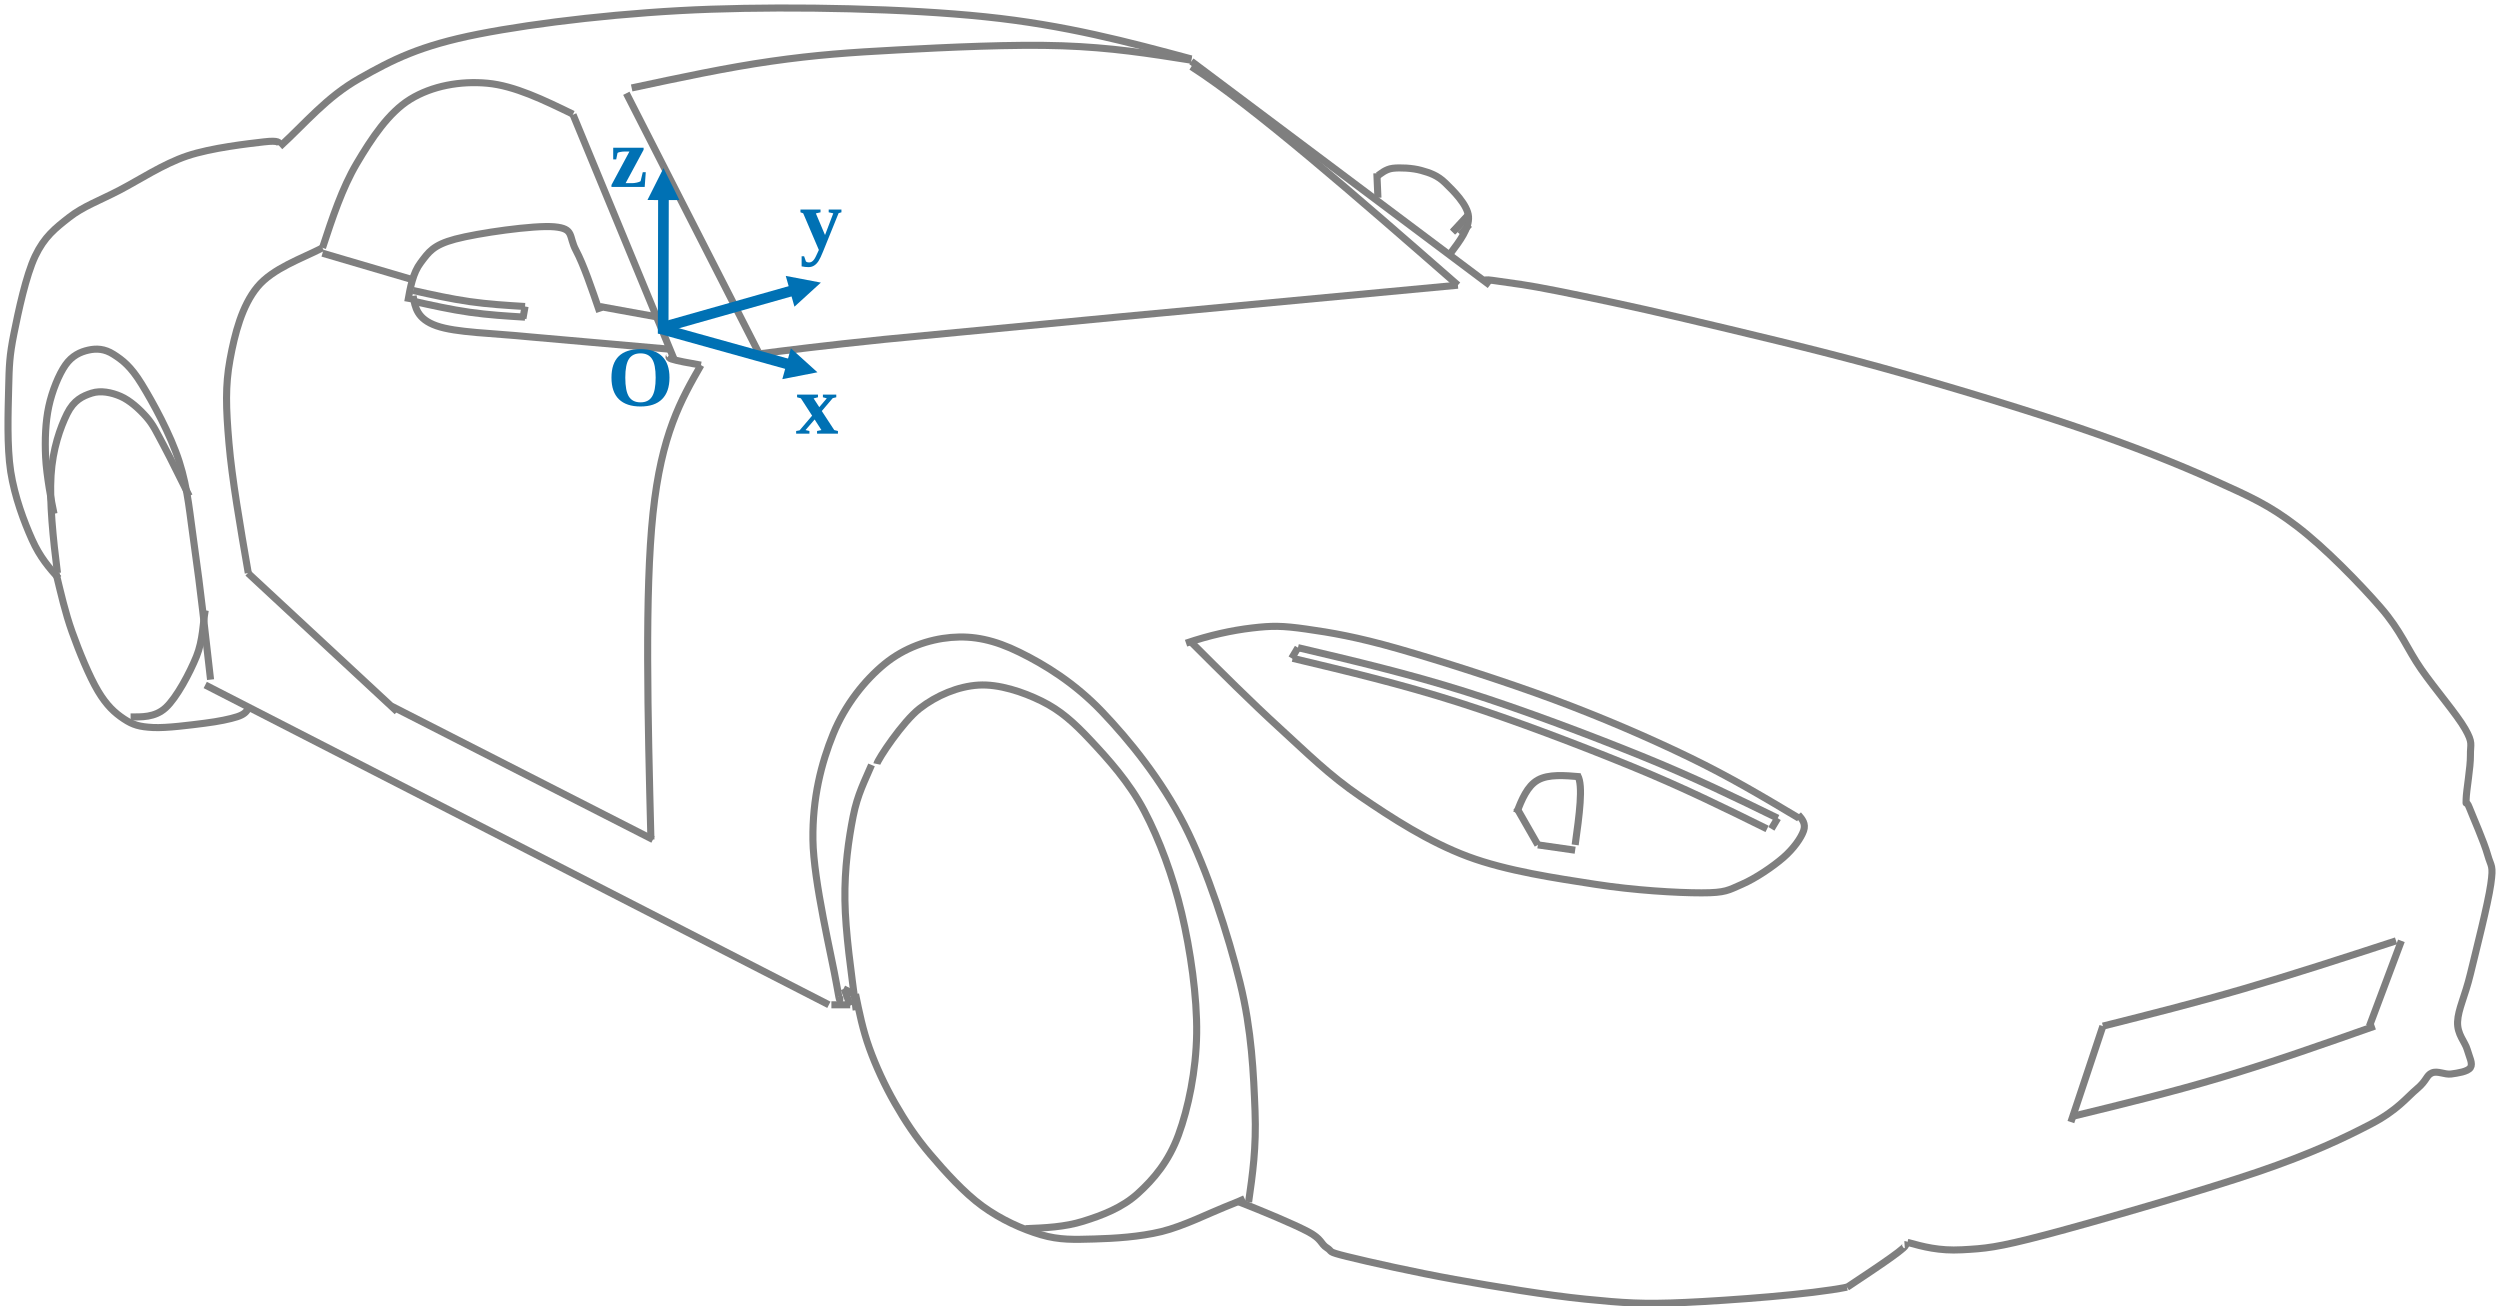
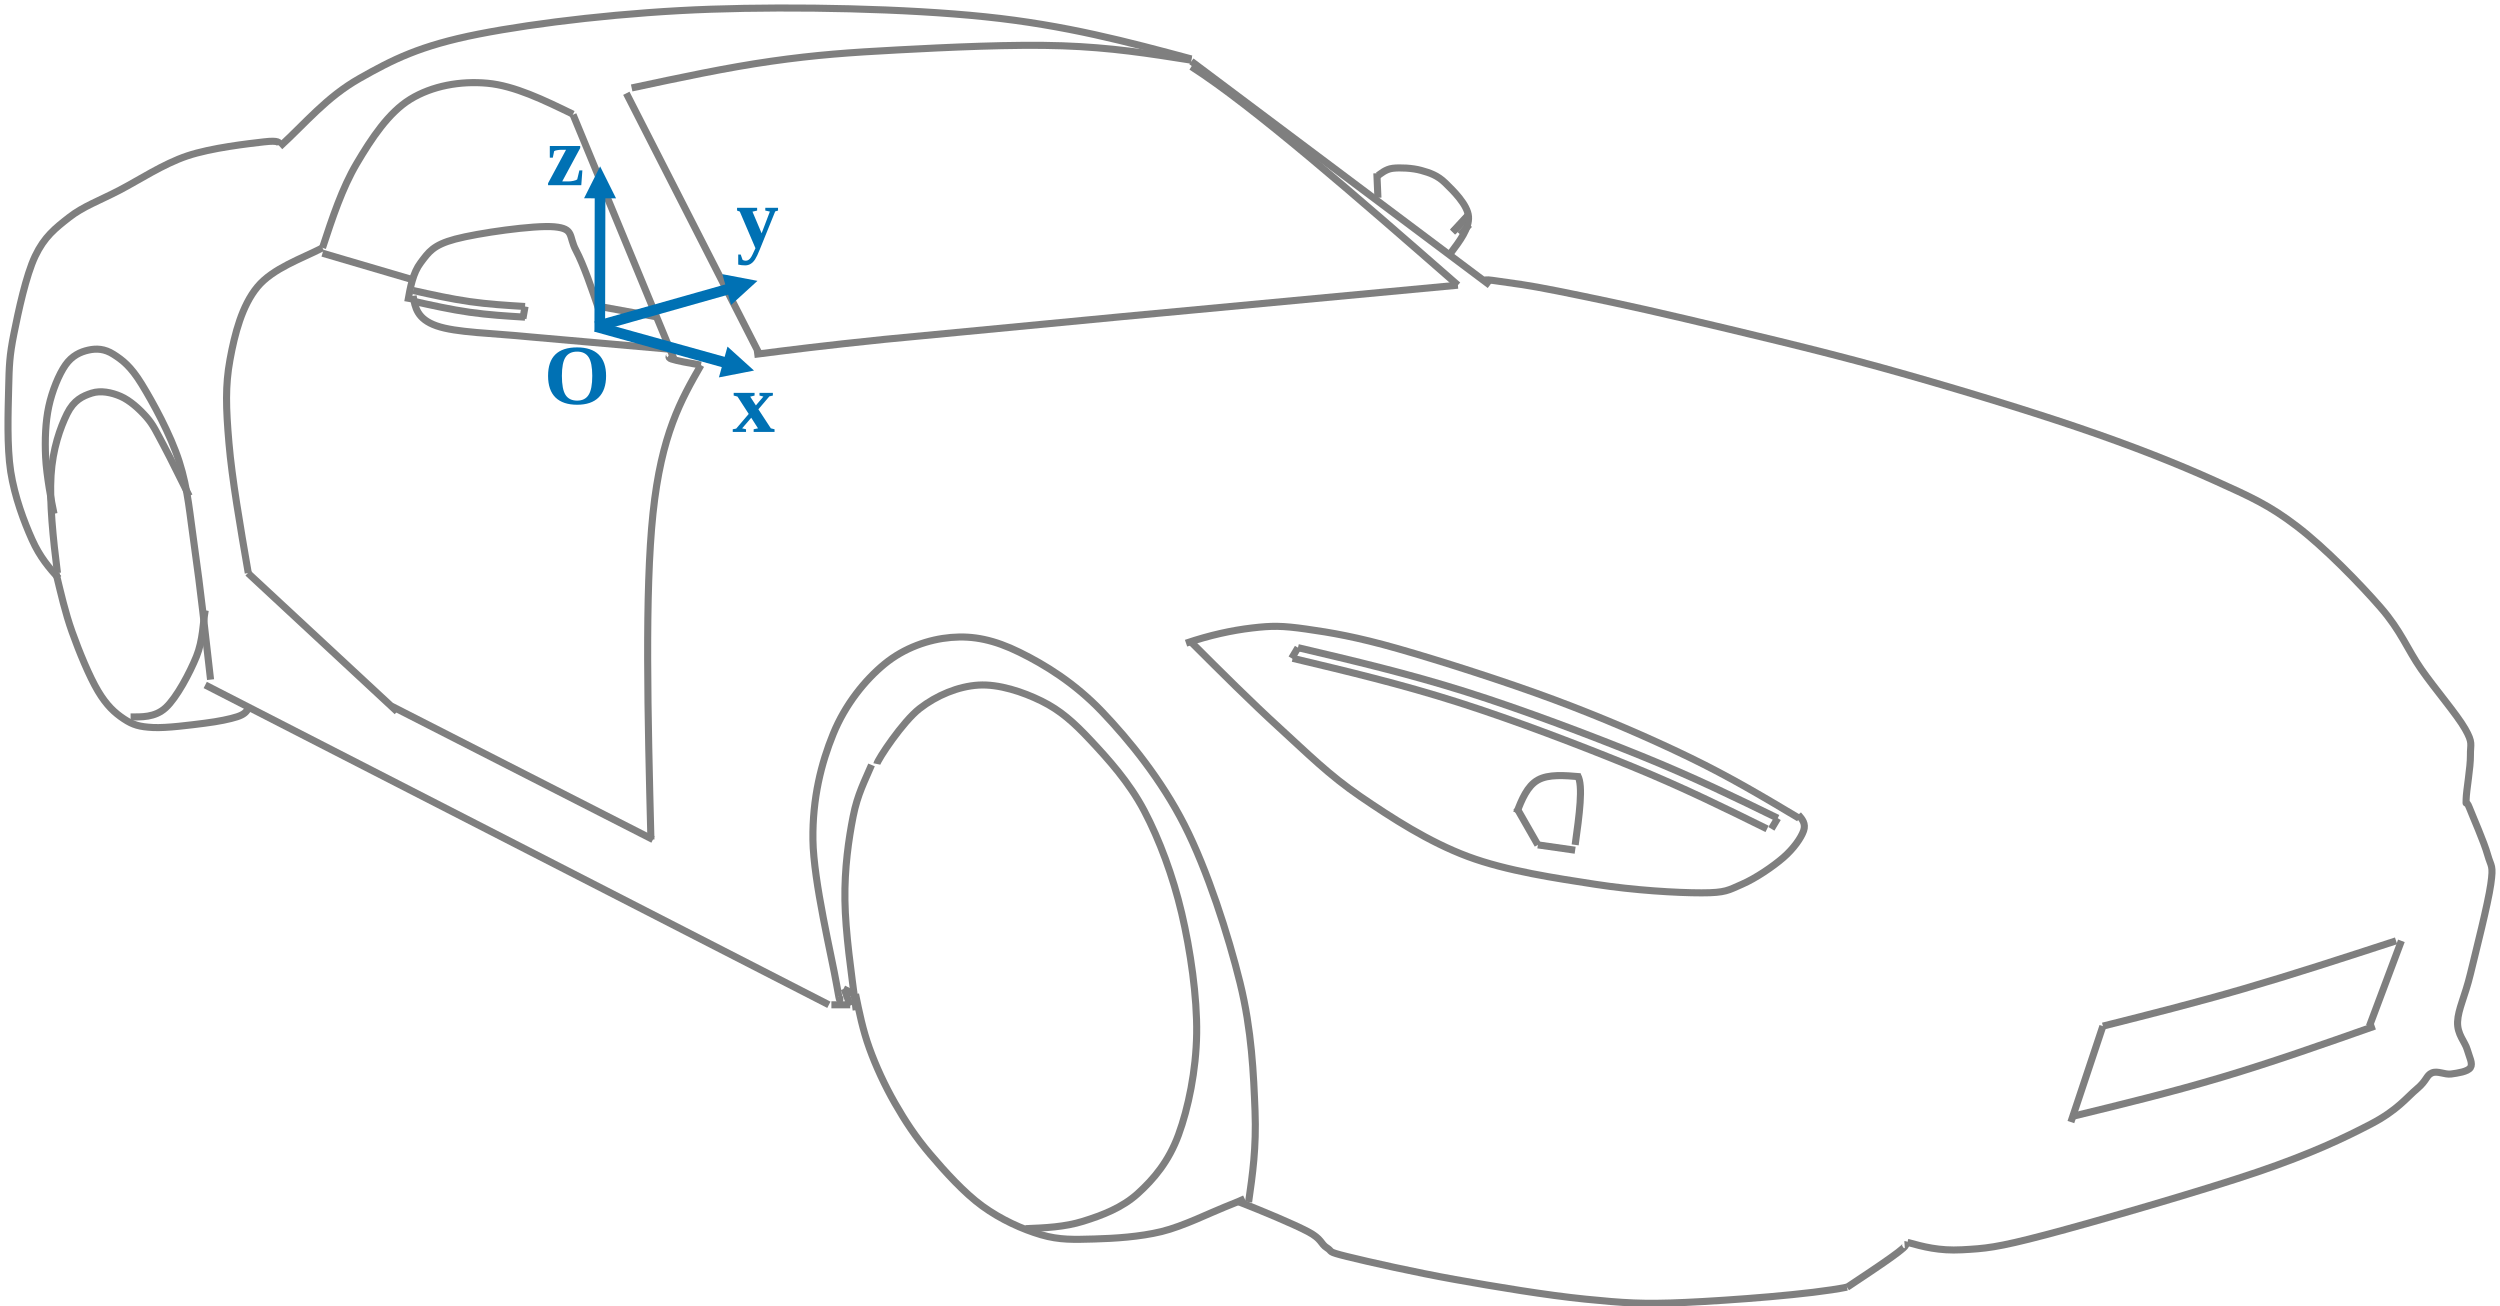
<svg xmlns="http://www.w3.org/2000/svg" width="100%" height="100%" viewBox="0 0 469 245" version="1.1" xml:space="preserve" style="fill-rule:evenodd;clip-rule:evenodd;stroke-miterlimit:8;">
  <g transform="matrix(1,0,0,1,-540,-350)">
    <g transform="matrix(-1,0,0,1,1549,0)">
      <path d="M651.178,583.061C648.216,583.877 645.253,584.693 640.936,584.46C636.618,584.227 634.51,584.093 625.272,581.662C616.035,579.23 595.685,573.334 585.511,569.87C575.336,566.405 569.211,563.474 564.224,560.876C559.237,558.277 557.497,555.879 555.589,554.28C553.681,552.681 553.849,551.749 552.778,551.282C551.706,550.816 550.368,551.649 549.163,551.482C547.958,551.316 546.05,551.049 545.548,550.283C545.046,549.517 545.749,548.318 546.151,546.885C546.552,545.453 548.058,544.054 547.958,541.689C547.858,539.324 546.586,536.992 545.548,532.695C544.511,528.398 542.268,519.637 541.733,515.906C541.197,512.175 541.666,512.708 542.335,510.31C543.004,507.912 545.08,503.248 545.749,501.516C546.418,499.784 546.385,501.549 546.351,499.917C546.318,498.285 545.515,493.921 545.548,491.723C545.582,489.524 545.013,489.424 546.552,486.726C548.092,484.028 552.142,479.331 554.786,475.534C557.43,471.736 558.534,468.405 562.417,463.942C566.299,459.478 572.893,452.716 578.08,448.752C583.268,444.788 586.682,443.256 593.543,440.158C600.404,437.06 608.839,433.695 619.248,430.165C629.657,426.634 643.714,422.37 655.997,418.972C668.28,415.574 682.806,412.177 692.947,409.778C703.089,407.38 711.054,405.748 716.845,404.582C722.635,403.416 725.413,403.116 727.689,402.783C729.965,402.45 730.065,402.45 730.5,402.583" style="fill:none;stroke:rgb(127,127,127);stroke-width:1.33px;" />
    </g>
    <g transform="matrix(-1,0,0,1,1549,0)">
      <path d="M776.5,575.5C772.126,577.206 766.416,579.594 763.678,581.027C760.939,582.46 761.307,583.313 760.071,584.097C758.836,584.882 760.272,584.745 756.265,585.735C752.258,586.724 743.476,588.703 736.029,590.033C728.583,591.364 718.799,593.001 711.586,593.718C704.374,594.434 700.934,594.707 692.753,594.332C684.572,593.957 669.078,592.831 662.5,591.466" style="fill:none;stroke:rgb(127,127,127);stroke-width:1.33px;" />
    </g>
    <g transform="matrix(-1,0,0,1,1549,0)">
      <path d="M662.5,591.5C656.401,587.448 650.303,583.397 651.703,583.502" style="fill:none;stroke:rgb(127,127,127);stroke-width:1.33px;" />
    </g>
    <g transform="matrix(-1,0,0,1,1549,0)">
      <path d="M848.5,536.5C847.817,539.864 847.133,543.228 845.9,546.641C844.667,550.055 843,553.667 841.1,556.981C839.2,560.295 837.233,563.311 834.5,566.526C831.767,569.74 828.167,573.751 824.7,576.269C821.233,578.788 817.2,580.611 813.7,581.638C810.2,582.666 807.467,582.533 803.7,582.434C799.933,582.334 795.167,582.036 791.1,581.042C787.033,580.047 781.9,577.495 779.3,576.468C776.7,575.441 776.1,575.159 775.5,574.877" style="fill:none;stroke:rgb(127,127,127);stroke-width:1.33px;" />
    </g>
    <g transform="matrix(-1,0,0,1,1549,0)">
      <path d="M853.5,538.5L970.5,478.5" style="fill:none;stroke:rgb(127,127,127);stroke-width:1.33px;" />
    </g>
    <g transform="matrix(-1,0,0,-1,700.499,536.64)">
      <path d="M0,0L2.26,1.14" style="fill:none;stroke:rgb(127,127,127);stroke-width:1.33px;" />
    </g>
    <g transform="matrix(1,-8.74228e-08,8.74228e-08,1,695.969,538.5)">
      <path d="M0,0L3.53,0" style="fill:none;stroke:rgb(127,127,127);stroke-width:1.33px;" />
    </g>
    <g transform="matrix(-1,0,0,-1,699.499,538.64)">
      <path d="M0,0L1.13,3.14" style="fill:none;stroke:rgb(127,127,127);stroke-width:1.33px;" />
    </g>
    <g transform="matrix(-1,0,0,1,1549,0)">
      <path d="M998.5,457.5C997.556,461.374 996.781,464.879 995.466,468.569C994.152,472.259 992.23,476.921 990.612,479.638C988.994,482.355 987.478,483.73 985.758,484.871C984.039,486.011 982.826,486.347 980.298,486.481C977.77,486.615 973.219,486.011 970.59,485.676C967.961,485.34 965.871,484.904 964.523,484.468C963.174,484.032 962.837,483.546 962.5,483.06" style="fill:none;stroke:rgb(127,127,127);stroke-width:1.33px;" />
    </g>
    <g transform="matrix(-1,0,0,1,1549,0)">
      <path d="M998.006,458.5C999.752,456.529 1001.5,454.557 1002.99,451.221C1004.49,447.885 1006.25,443.201 1006.99,438.483C1007.72,433.766 1007.48,427.228 1007.38,422.915C1007.28,418.602 1007.22,416.748 1006.39,412.603C1005.56,408.459 1004.13,401.685 1002.4,398.046C1000.67,394.407 998.638,392.823 996.01,390.767C993.383,388.712 990.323,387.633 986.632,385.712C982.94,383.792 978.384,380.759 973.861,379.242C969.338,377.726 962.387,376.951 959.493,376.614C956.6,376.277 956.55,376.749 956.5,377.221" style="fill:none;stroke:rgb(127,127,127);stroke-width:1.33px;" />
    </g>
    <g transform="matrix(-1,0,0,1,1549,0)">
      <path d="M736.869,397.5C735.108,395.157 733.346,392.814 733.511,390.618C733.675,388.423 736.375,385.769 737.857,384.327C739.338,382.885 740.754,382.426 742.401,381.967C744.047,381.509 746.384,381.41 747.734,381.574C749.084,381.738 750.105,382.688 750.5,382.95" style="fill:none;stroke:rgb(127,127,127);stroke-width:1.33px;" />
    </g>
    <g transform="matrix(-1,0,0,1,1549,0)">
      <path d="M816.61,580.5C812.948,580.35 809.286,580.2 805.774,579.1C802.263,578.001 798.518,576.601 795.541,573.902C792.565,571.202 789.756,567.903 787.917,562.904C786.077,557.905 784.606,550.84 784.506,543.909C784.405,536.977 785.676,528.279 787.315,521.314C788.953,514.349 791.495,507.517 794.337,502.118C797.18,496.72 801.16,492.354 804.37,488.922C807.58,485.489 810.088,483.256 813.6,481.523C817.111,479.79 821.626,478.291 825.438,478.524C829.251,478.757 833.297,480.457 836.474,482.923C839.651,485.389 844.316,492.437 844.5,493.321" style="fill:none;stroke:rgb(127,127,127);stroke-width:1.33px;" />
    </g>
    <g transform="matrix(-1,0,0,1,1549,0)">
      <path d="M848.38,539.5C849.324,532.304 850.396,524.974 850.492,518.921C850.588,512.868 849.788,507.421 848.956,503.184C848.124,498.947 846.716,496.409 845.5,493.5" style="fill:none;stroke:rgb(127,127,127);stroke-width:1.33px;" />
    </g>
    <g transform="matrix(-1,0,0,1,1549,0)">
      <path d="M774.761,575.5C774.025,570.383 773.289,565.266 773.556,558.41C773.824,551.554 774.159,543.307 776.368,534.365C778.577,525.423 782.493,513.235 786.811,504.756C791.128,496.277 797.119,488.891 802.274,483.493C807.428,478.094 813.018,474.683 817.737,472.365C822.456,470.046 826.372,469.218 830.59,469.582C834.807,469.947 839.359,471.537 843.041,474.55C846.722,477.564 850.438,482.168 852.68,487.666C854.923,493.164 856.596,499.722 856.496,507.538C856.396,515.354 852.915,529.662 852.078,534.564C851.241,539.466 851.475,536.948 851.475,536.948" style="fill:none;stroke:rgb(127,127,127);stroke-width:1.33px;" />
    </g>
    <g transform="matrix(-1,0,0,1,1549,0)">
      <path d="M984.5,484.5C982.544,484.484 979.971,484.66 977.912,482.769C975.853,480.878 973.382,476.199 972.147,473.154C970.912,470.109 970.912,466.744 970.5,464.5" style="fill:none;stroke:rgb(127,127,127);stroke-width:1.33px;" />
    </g>
    <g transform="matrix(-1,0,0,1,1549,0)">
      <path d="M969.5,477.5C970.479,468.742 971.458,459.984 972.437,453.17C973.416,446.356 973.71,441.802 975.374,436.617C977.038,431.432 980.367,425.416 982.423,422.059C984.479,418.702 986.045,417.539 987.709,416.475C989.373,415.411 990.907,415.345 992.408,415.677C993.909,416.01 995.476,416.708 996.716,418.469C997.956,420.231 999.228,423.355 999.848,426.247C1000.47,429.139 1000.6,432.463 1000.44,435.82C1000.27,439.177 999.343,444.179 998.869,446.389" style="fill:none;stroke:rgb(127,127,127);stroke-width:1.33px;" />
    </g>
    <g transform="matrix(-1,0,0,1,1549,0)">
      <path d="M998.221,457.5C999.058,450.96 999.728,444.183 999.427,439.201C999.125,434.22 997.685,430.188 996.412,427.612C995.139,425.037 993.464,424.291 991.789,423.749C990.115,423.207 988.071,423.614 986.363,424.359C984.655,425.105 982.879,426.697 981.539,428.222C980.199,429.747 979.664,431.035 978.324,433.508C976.984,435.982 974.639,440.845 973.5,443.064" style="fill:none;stroke:rgb(127,127,127);stroke-width:1.33px;" />
    </g>
    <g transform="matrix(-1,0,0,1,1549,0)">
      <path d="M886.5,507.5L935.5,482.5" style="fill:none;stroke:rgb(127,127,127);stroke-width:1.33px;" />
    </g>
    <g transform="matrix(-1,0,0,1,1549,0)">
      <path d="M934.5,483.5L962.5,457.5" style="fill:none;stroke:rgb(127,127,127);stroke-width:1.33px;" />
    </g>
    <g transform="matrix(-1,0,0,1,1549,0)">
      <path d="M962.423,457.5C963.949,448.654 965.475,439.807 966.047,433.14C966.619,426.472 966.746,422.379 965.856,417.494C964.966,412.608 963.599,407.327 960.707,403.828C957.814,400.329 952.362,398.497 948.5,396.5" style="fill:none;stroke:rgb(127,127,127);stroke-width:1.33px;" />
    </g>
    <g transform="matrix(-1,0,0,1,1549,0)">
      <path d="M948.5,396.5C946.659,390.901 944.818,385.302 942.073,380.656C939.328,376.01 936.114,371.129 932.03,368.622C927.946,366.115 922.657,365.146 917.568,365.614C912.48,366.082 906.99,368.756 901.5,371.43" style="fill:none;stroke:rgb(127,127,127);stroke-width:1.33px;" />
    </g>
    <g transform="matrix(-1,0,0,1,1549,0)">
      <path d="M882.5,417.5L901.5,371.5" style="fill:none;stroke:rgb(127,127,127);stroke-width:1.33px;" />
    </g>
    <g transform="matrix(-1,0,0,1,1549,0)">
      <path d="M883.5,415.5L909.5,413.208C916.767,412.479 923.433,412.41 927.1,411.125C930.767,409.84 931.133,407.67 931.5,405.5" style="fill:none;stroke:rgb(127,127,127);stroke-width:1.33px;" />
    </g>
    <g transform="matrix(-1,0,0,1,1549,0)">
      <path d="M896.5,408.5C898.017,404.058 899.534,399.616 900.95,396.958C902.365,394.299 901.219,392.9 904.994,392.551C908.77,392.201 919.421,393.74 923.601,394.859C927.781,395.978 928.59,397.307 930.073,399.266C931.556,401.225 932.028,403.918 932.5,406.611" style="fill:none;stroke:rgb(127,127,127);stroke-width:1.33px;" />
    </g>
    <g transform="matrix(-1,0,0,1,1549,0)">
      <path d="M931.5,402.5L948.5,397.5" style="fill:none;stroke:rgb(127,127,127);stroke-width:1.33px;" />
    </g>
    <g transform="matrix(-1,0,0,1,1549,0)">
      <path d="M735.5,403.5C754.7,386.717 773.9,369.933 785.5,362.5" style="fill:none;stroke:rgb(127,127,127);stroke-width:1.33px;" />
    </g>
    <g transform="matrix(-1,0,0,1,1549,0)">
      <path d="M785.5,361.291C793.517,360.021 800.533,358.911 809.7,358.59C818.867,358.268 831.4,358.879 840.5,359.361C849.6,359.844 855.967,360.294 864.3,361.484C872.633,362.673 881.567,364.587 890.5,366.5" style="fill:none;stroke:rgb(127,127,127);stroke-width:1.33px;" />
    </g>
    <g transform="matrix(-1,0,0,1,1549,0)">
      <path d="M866.5,416.5L891.5,367.5" style="fill:none;stroke:rgb(127,127,127);stroke-width:1.33px;" />
    </g>
    <g transform="matrix(-1,0,0,1,1549,0)">
      <path d="M729.5,403.5L785.5,361.5" style="fill:none;stroke:rgb(127,127,127);stroke-width:1.33px;" />
    </g>
    <g transform="matrix(-1,0,0,1,1549,0)">
      <path d="M956.5,377.5C951.634,373.052 947.764,368.233 941.552,364.715C935.341,361.198 930.226,358.56 919.231,356.395C908.236,354.23 891.428,352.269 875.584,351.727C859.74,351.186 839.178,351.592 824.164,353.148C809.15,354.704 797.325,357.883 785.5,361.062" style="fill:none;stroke:rgb(127,127,127);stroke-width:1.33px;" />
    </g>
    <g transform="matrix(1,-8.74228e-08,8.74228e-08,1,798.299,382.5)">
      <path d="M0,0L0.2,4.6" style="fill:none;stroke:rgb(127,127,127);stroke-width:1.33px;" />
    </g>
    <g transform="matrix(-1,0,0,1,1549,0)">
      <path d="M910.5,407.5C913.95,407.288 917.4,407.077 920.9,406.577C924.4,406.077 927.95,405.289 931.5,404.5" style="fill:none;stroke:rgb(127,127,127);stroke-width:1.33px;" />
    </g>
    <g transform="matrix(-1,0,0,1,1549,0)">
      <path d="M910.5,409.5C913.95,409.288 917.4,409.077 920.9,408.577C924.4,408.077 927.95,407.289 931.5,406.5" style="fill:none;stroke:rgb(127,127,127);stroke-width:1.33px;" />
    </g>
    <g transform="matrix(-1,0,0,1,1549,0)">
      <path d="M736.436,393.455L733.563,390.335" style="fill:none;stroke:rgb(127,127,127);stroke-width:1.33px;" />
    </g>
    <g transform="matrix(-1,0,0,1,1549,0)">
      <path d="M733.5,390.5L736.5,393.554" style="fill:none;stroke:rgb(127,127,127);stroke-width:1.33px;" />
    </g>
    <g transform="matrix(-1,0,0,1,1549,0)">
      <path d="M671.5,503.5C677.956,499.642 684.411,495.784 692.064,492.079C699.718,488.374 708.303,484.669 717.42,481.27C726.538,477.871 739.016,473.894 746.769,471.685C754.522,469.475 759.38,468.659 763.939,468.014C768.498,467.368 770.362,467.368 774.122,467.81C777.882,468.251 782.108,469.169 786.5,470.665" style="fill:none;stroke:rgb(127,127,127);stroke-width:1.33px;" />
    </g>
    <g transform="matrix(-1,0,0,1,1549,0)">
      <path d="M785.5,470.5C779.867,476.124 774.234,481.748 768.95,486.568C763.666,491.389 759.678,495.406 753.796,499.423C747.913,503.44 741.001,507.926 733.656,510.671C726.312,513.416 717.04,514.755 709.728,515.893C702.417,517.031 694.375,517.5 689.788,517.5C685.202,517.5 684.77,516.998 682.211,515.893C679.652,514.789 676.362,512.546 674.435,510.872C672.507,509.198 671.111,507.19 670.646,505.85C670.181,504.511 670.912,503.674 671.643,502.838" style="fill:none;stroke:rgb(127,127,127);stroke-width:1.33px;" />
    </g>
    <g transform="matrix(-1,0,0,1,1549,0)">
      <path d="M886.887,507.5C887.474,484.31 888.061,461.121 886.496,446.287C884.932,431.454 881.216,424.977 877.5,418.5" style="fill:none;stroke:rgb(127,127,127);stroke-width:1.33px;" />
    </g>
    <g transform="matrix(-1,0,0,1,1549,0)">
      <path d="M877.5,418.5C879.761,418.095 882.023,417.691 883.009,417.357C883.995,417.024 883.145,416.691 883.417,416.5" style="fill:none;stroke:rgb(127,127,127);stroke-width:1.33px;" />
    </g>
    <g transform="matrix(-1,0,0,1,1549,0)">
      <path d="M885.5,409.5L896.5,407.5" style="fill:none;stroke:rgb(127,127,127);stroke-width:1.33px;" />
    </g>
    <g transform="matrix(-1,0,0,1,1549,0)">
      <path d="M735.5,403.5L798.386,409.391L842.989,413.656C854.508,414.841 861.004,415.671 867.5,416.5" style="fill:none;stroke:rgb(127,127,127);stroke-width:1.33px;" />
    </g>
    <g transform="matrix(-1,0,0,1,1549,0)">
      <path d="M910.5,407.5L910.9,409.755" style="fill:none;stroke:rgb(127,127,127);stroke-width:1.33px;" />
    </g>
    <g transform="matrix(-1,0,0,1,1549,0)">
      <path d="M735.074,393.99L733.351,392.118" style="fill:none;stroke:rgb(127,127,127);stroke-width:1.33px;" />
    </g>
    <g transform="matrix(-1,0,0,1,1549,0)">
      <path d="M677.5,505.5C685.315,501.643 693.13,497.785 702.786,493.827C712.443,489.869 724.821,485.139 735.44,481.752C746.059,478.364 756.279,475.932 766.5,473.5" style="fill:none;stroke:rgb(127,127,127);stroke-width:1.33px;" />
    </g>
    <g transform="matrix(-1,0,0,1,1549,0)">
      <path d="M675.5,503.5C683.403,499.643 691.305,495.785 701.071,491.827C710.836,487.869 723.352,483.139 734.091,479.752C744.829,476.364 755.164,473.932 765.5,471.5" style="fill:none;stroke:rgb(127,127,127);stroke-width:1.33px;" />
    </g>
    <g transform="matrix(-1,0,0,1,1549,0)">
      <path d="M766.688,473.491L765.5,471.5" style="fill:none;stroke:rgb(127,127,127);stroke-width:1.33px;" />
    </g>
    <g transform="matrix(-1,0,0,1,1549,0)">
      <path d="M676.688,505.491L675.5,503.5" style="fill:none;stroke:rgb(127,127,127);stroke-width:1.33px;" />
    </g>
    <g transform="matrix(-1,0,0,1,1549,0)">
      <path d="M713.5,508.5C712.728,502.922 711.956,497.343 713.025,495.5" style="fill:none;stroke:rgb(127,127,127);stroke-width:1.33px;" />
    </g>
    <g transform="matrix(-1,0,0,1,1549,0)">
      <path d="M713.5,509.5L720.5,508.5" style="fill:none;stroke:rgb(127,127,127);stroke-width:1.33px;" />
    </g>
    <g transform="matrix(-1,0,0,1,1549,0)">
      <path d="M720.5,508.5L724.5,501.5" style="fill:none;stroke:rgb(127,127,127);stroke-width:1.33px;" />
    </g>
    <g transform="matrix(-1,0,0,1,1549,0)">
      <path d="M724.5,502.5C723.5,499.984 722.5,497.467 720.5,496.337C718.5,495.207 715.5,495.464 712.5,495.721" style="fill:none;stroke:rgb(127,127,127);stroke-width:1.33px;" />
    </g>
    <g transform="matrix(-1,0,0,1,1549,0)">
      <path d="M620.5,560.5L614.5,542.5" style="fill:none;stroke:rgb(127,127,127);stroke-width:1.33px;" />
    </g>
    <g transform="matrix(-1,0,0,1,1549,0)">
      <path d="M564.5,542.5L558.5,526.5" style="fill:none;stroke:rgb(127,127,127);stroke-width:1.33px;" />
    </g>
    <g transform="matrix(-1,0,0,1,1549,0)">
      <path d="M559.5,526.5C569.217,529.667 578.933,532.833 588.1,535.5C597.267,538.167 605.883,540.333 614.5,542.5" style="fill:none;stroke:rgb(127,127,127);stroke-width:1.33px;" />
    </g>
    <g transform="matrix(-1,0,0,1,1549,0)">
      <path d="M563.5,542.5C573.1,545.883 582.701,549.267 592.201,552.1C601.701,554.933 611.1,557.217 620.5,559.5" style="fill:none;stroke:rgb(127,127,127);stroke-width:1.33px;" />
    </g>
-     <g id="Coordinate-system" transform="matrix(1,0,0,1,-170.636,62.064)">
+     <g id="Coordinate-system" transform="matrix(1,0,0,1,-182.53,61.7381)">
      <g transform="matrix(1,0,0,1,860.645,334.594)">
        <text x="0px" y="0px" style="font-family:'TimesNewRomanPS-BoldMT', 'Times New Roman';font-weight:700;font-size:16px;fill:rgb(0,113,180);">y</text>
      </g>
      <g transform="matrix(1.11514,0,0,1.11514,859.924,369.297)">
        <text x="0px" y="0px" style="font-family:'TimesNewRomanPS-BoldMT', 'Times New Roman';font-weight:700;font-size:14.348px;fill:rgb(0,113,180);">x</text>
      </g>
      <g transform="matrix(1,0,0,1,825.033,323)">
        <text x="0px" y="0px" style="font-family:'TimesNewRomanPS-BoldMT', 'Times New Roman';font-weight:700;font-size:16px;fill:rgb(0,113,180);">z</text>
      </g>
      <g transform="matrix(1.12889,0,0,1.12889,824.572,364.034)">
        <text x="0px" y="0px" style="font-family:'TimesNewRomanPS-BoldMT', 'Times New Roman';font-weight:700;font-size:14.173px;fill:rgb(0,113,180);">O</text>
      </g>
      <g transform="matrix(0.999999,0,0,1,711.798,284.903)">
        <g id="arrow-blue">
          <g>
            <path d="M120.3,40.557L123.313,34.564L126.3,40.57L120.3,40.557Z" style="fill:rgb(0,113,180);" />
            <path d="M123.248,65.595C123.248,65.595 123.285,48.075 123.303,39.364" style="fill:none;stroke:rgb(0,113,180);stroke-width:2px;stroke-linejoin:round;stroke-miterlimit:1.5;" />
          </g>
        </g>
      </g>
      <g transform="matrix(1,-1.06309e-07,1.21098e-07,1,711.796,284.904)">
        <g id="arrow-blue1">
          <g>
            <path d="M147.212,68.378L152.188,72.877L145.603,74.159L147.212,68.378Z" style="fill:rgb(0,113,180);" />
            <path d="M122.523,64.621C122.523,64.621 139.224,69.269 147.563,71.59" style="fill:none;stroke:rgb(0,113,180);stroke-width:2px;stroke-linejoin:round;stroke-miterlimit:1.5;" />
          </g>
        </g>
      </g>
      <g transform="matrix(0.999997,4.56742e-07,-4.42588e-07,0.999999,711.794,284.905)">
        <g id="arrow-blue2">
          <g>
            <path d="M146.249,54.791L152.839,56.045L147.882,60.565L146.249,54.791Z" style="fill:rgb(0,113,180);" />
            <path d="M122.523,64.621C122.523,64.621 139.734,59.752 148.22,57.351" style="fill:none;stroke:rgb(0,113,180);stroke-width:2px;stroke-linejoin:round;stroke-miterlimit:1.5;" />
          </g>
        </g>
      </g>
    </g>
  </g>
</svg>
